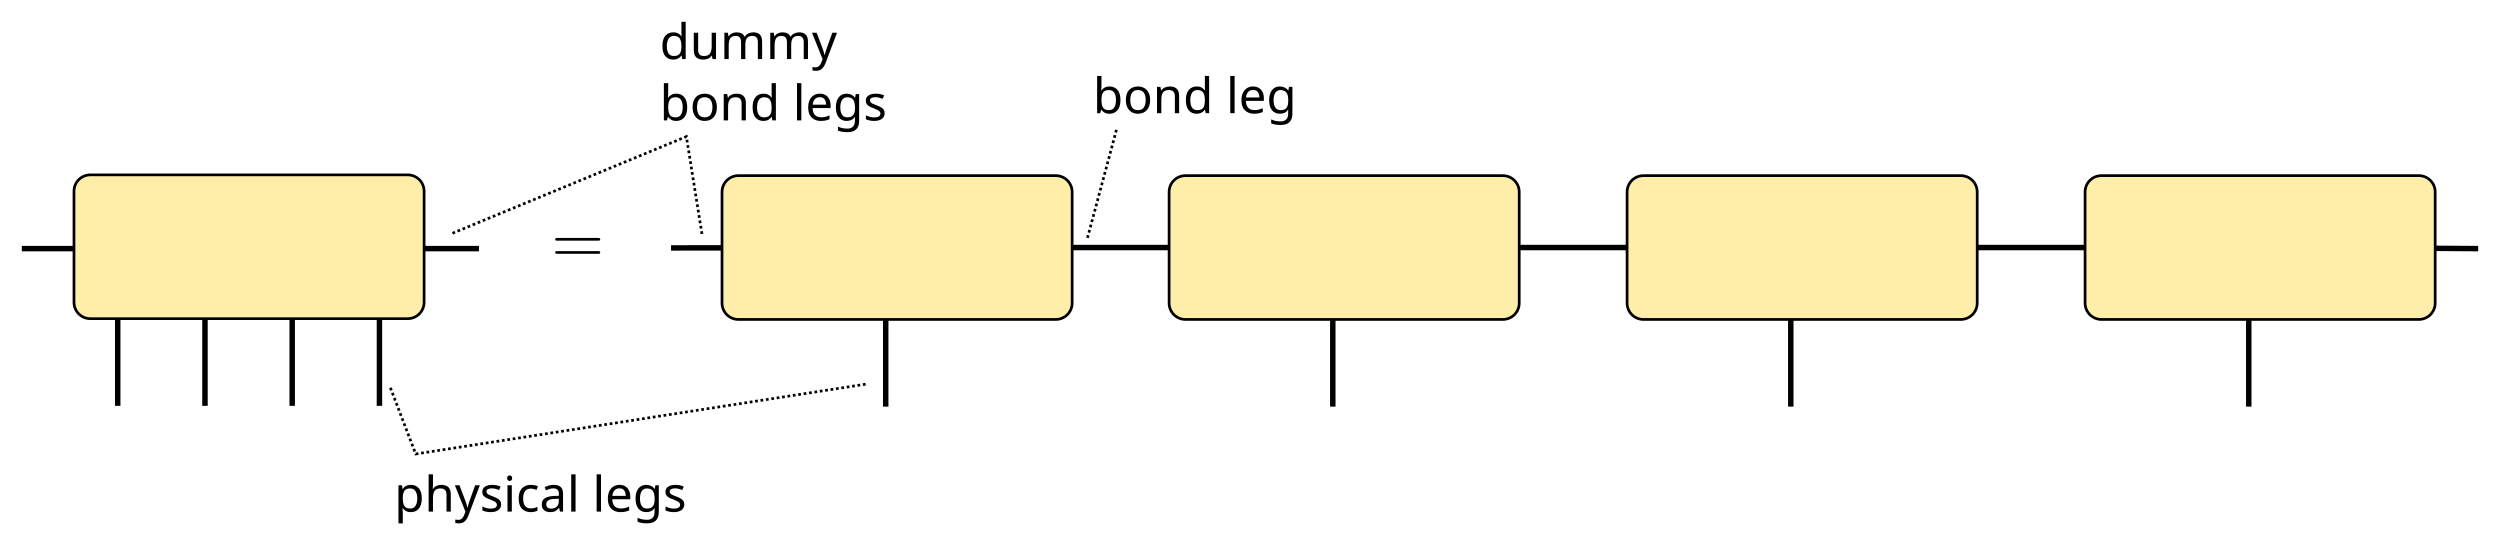
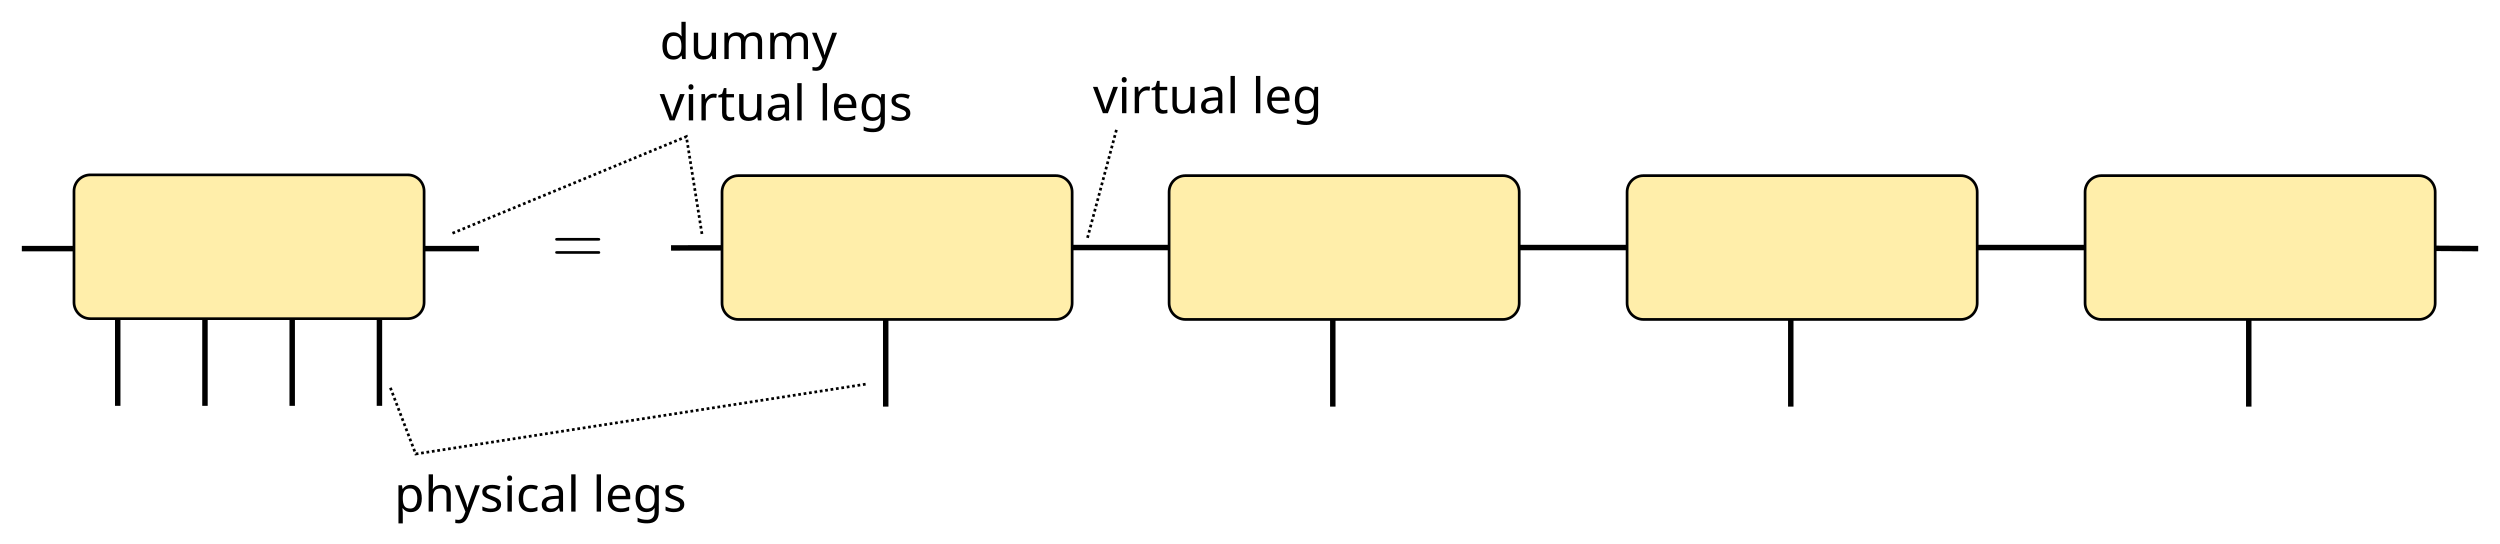
<svg xmlns="http://www.w3.org/2000/svg" xmlns:ns1="http://www.iki.fi/pav/software/textext/" width="458.532" height="99.709" id="svg73625" version="1.1">
  <defs id="defs73627" />
  <g id="layer1" transform="translate(-57.21875,-589.507)">
    <path style="fill:none;stroke:#000000;stroke-width:1px;stroke-linecap:butt;stroke-linejoin:miter;stroke-opacity:1" d="m 145.065,635.105 -83.843,0" id="path93563" />
    <path id="path93400" d="m 219.67,635.558 0,28.527" style="fill:none;stroke:#000000;stroke-width:1px;stroke-linecap:butt;stroke-linejoin:miter;stroke-opacity:1" />
    <rect ry="3" rx="3" y="621.722" x="189.647" height="26.375" width="64.215" id="rect93402" style="fill:#ffeeaa;fill-opacity:1;stroke:#000000;stroke-width:0.5;stroke-linecap:round;stroke-linejoin:miter;stroke-miterlimit:4;stroke-opacity:1;stroke-dasharray:none;stroke-dashoffset:0" />
    <path style="fill:none;stroke:#000000;stroke-width:1px;stroke-linecap:butt;stroke-linejoin:miter;stroke-opacity:1" d="m 301.67,635.558 0,28.527" id="path93404" />
    <path id="path93406" d="m 385.67,635.558 0,28.527" style="fill:none;stroke:#000000;stroke-width:1px;stroke-linecap:butt;stroke-linejoin:miter;stroke-opacity:1" />
    <path style="fill:none;stroke:#000000;stroke-width:1px;stroke-linecap:butt;stroke-linejoin:miter;stroke-opacity:1" d="m 469.67,635.558 0,28.527" id="path93408" />
    <path id="path93410" d="M 253.862,634.909 H 305.647" style="fill:none;stroke:#000000;stroke-width:1px;stroke-linecap:butt;stroke-linejoin:miter;stroke-opacity:1" />
    <path id="path93412" d="M 335.862,634.909 H 387.647" style="fill:none;stroke:#000000;stroke-width:1px;stroke-linecap:butt;stroke-linejoin:miter;stroke-opacity:1" />
    <path id="path93414" d="M 419.862,634.909 H 471.647" style="fill:none;stroke:#000000;stroke-width:1px;stroke-linecap:butt;stroke-linejoin:miter;stroke-opacity:1" />
    <path style="fill:none;stroke:#000000;stroke-width:1px;stroke-linecap:butt;stroke-linejoin:miter;stroke-opacity:1" d="m 78.812,635.416 0,28.527" id="path93416" />
    <path id="path93418" d="m 94.812,635.416 0,28.527" style="fill:none;stroke:#000000;stroke-width:1px;stroke-linecap:butt;stroke-linejoin:miter;stroke-opacity:1" />
    <path id="path93420" d="m 110.812,635.416 0,28.527" style="fill:none;stroke:#000000;stroke-width:1px;stroke-linecap:butt;stroke-linejoin:miter;stroke-opacity:1" />
    <path style="fill:none;stroke:#000000;stroke-width:1px;stroke-linecap:butt;stroke-linejoin:miter;stroke-opacity:1" d="m 126.812,635.416 0,28.527" id="path93422" />
    <rect style="fill:#ffeeaa;fill-opacity:1;stroke:#000000;stroke-width:0.5;stroke-linecap:round;stroke-linejoin:miter;stroke-miterlimit:4;stroke-opacity:1;stroke-dasharray:none;stroke-dashoffset:0" id="rect93424" width="64.215" height="26.375" x="70.789" y="621.579" rx="3" ry="3" />
    <g style="font-style:normal;font-variant:normal;font-weight:normal;font-stretch:normal;letter-spacing:normal;word-spacing:normal;text-anchor:start;fill:none;stroke:#000000;stroke-linecap:butt;stroke-linejoin:miter;stroke-miterlimit:10.433;stroke-opacity:1;stroke-dasharray:none;stroke-dashoffset:0" ns1:preamble="/home/milan/phd/Dokumente/tex/graphics/svg_mathbbm.tex" ns1:text="$=$" word-spacing="normal" letter-spacing="normal" font-size-adjust="none" font-stretch="normal" font-weight="normal" font-variant="normal" font-style="normal" stroke-miterlimit="10.433" xml:space="preserve" transform="matrix(1.25,0,0,-1.25,-120.9456,1521.615)" id="g93426">
      <path id="path93428" d="m 230.27,710.37 0.03,0 0.02,0 0.03,0 0.02,0.01 0.01,0 0.02,0 0.01,0 0.02,0 0.01,0 0.01,0.01 0.02,0 0.01,0 0.01,0.01 0.01,0 0.02,0.01 0.01,0 0.01,0.01 0.01,0.01 0.01,0.01 0.01,0.01 0,0.01 0.01,0 0,0.01 0,0 0.01,0.01 0,0.01 0,0 0,0.01 0.01,0.01 0,0 0,0.01 0,0.01 0,0.01 0,0.01 0,0 0,0.01 0,0.01 c 0,0.2 -0.18,0.2 -0.32,0.2 h -5.96 c -0.14,0 -0.33,0 -0.33,-0.2 0,-0.2 0.19,-0.2 0.34,-0.2 z" style="fill:#000000;stroke-width:0" />
      <path id="path93430" d="m 230.28,708.45 0.01,0 0.01,0 0.03,0 0.03,0 0.01,0 0.02,0 0.01,0 0.01,0 0.02,0 0.01,0.01 0.02,0 0.01,0 0.01,0.01 0.01,0 0.02,0.01 0.01,0 0.01,0.01 0.01,0 0.01,0.01 0.01,0.01 0.01,0.01 0,0 0,0.01 0.01,0.01 0,0 0,0.01 0.01,0 0,0.01 0,0.01 0,0 0.01,0.01 0,0.01 0,0 0,0.01 0,0.01 0,0.01 0,0.01 0,0.01 0,0.01 c 0,0.19 -0.18,0.19 -0.33,0.19 h -5.94 c -0.15,0 -0.34,0 -0.34,-0.19 0,-0.2 0.19,-0.2 0.33,-0.2 z" style="fill:#000000;stroke-width:0" />
    </g>
    <rect style="fill:#ffeeaa;fill-opacity:1;stroke:#000000;stroke-width:0.5;stroke-linecap:round;stroke-linejoin:miter;stroke-miterlimit:4;stroke-dasharray:none;stroke-dashoffset:0;stroke-opacity:1" id="rect93432" width="64.215" height="26.375" x="439.647" y="621.722" rx="3" ry="3" />
    <rect ry="3" rx="3" y="621.722" x="355.647" height="26.375" width="64.215" id="rect93434" style="fill:#ffeeaa;fill-opacity:1;stroke:#000000;stroke-width:0.5;stroke-linecap:round;stroke-linejoin:miter;stroke-miterlimit:4;stroke-opacity:1;stroke-dasharray:none;stroke-dashoffset:0" />
    <rect style="fill:#ffeeaa;fill-opacity:1;stroke:#000000;stroke-width:0.5;stroke-linecap:round;stroke-linejoin:miter;stroke-miterlimit:4;stroke-opacity:1;stroke-dasharray:none;stroke-dashoffset:0" id="rect93436" width="64.215" height="26.375" x="271.647" y="621.722" rx="3" ry="3" />
    <path style="display:inline;fill:none;stroke:#000000;stroke-width:1px;stroke-linecap:butt;stroke-linejoin:miter;stroke-opacity:1" d="m 189.647,634.963 -9.352,0.016" id="path93438" />
    <path style="fill:none;stroke:#000000;stroke-width:1px;stroke-linecap:butt;stroke-linejoin:miter;stroke-opacity:1" d="m 503.862,635.055 7.889,0.05" id="path93440" />
    <text xml:space="preserve" style="font-style:normal;font-weight:normal;line-height:0%;font-family:sans-serif;letter-spacing:0px;word-spacing:0px;fill:#000000;fill-opacity:1;stroke:none" x="178.214" y="600.345" id="text90345-2">
      <tspan id="tspan90347-0" x="178.214" y="600.345" style="font-size:9px;line-height:1.25;font-family:sans-serif">dummy </tspan>
-       <tspan x="178.214" y="611.595" id="tspan90351-9" style="font-size:9px;line-height:1.25;font-family:sans-serif">bond legs</tspan>
+       <tspan x="178.214" y="611.595" id="tspan90351-9" style="font-size:9px;line-height:1.25;font-family:sans-serif">virtual legs</tspan>
    </text>
    <text xml:space="preserve" style="font-style:normal;font-weight:normal;line-height:0%;font-family:sans-serif;letter-spacing:0px;word-spacing:0px;fill:#000000;fill-opacity:1;stroke:none" x="257.68" y="610.273" id="text93670">
-       <tspan id="tspan93672" x="257.68" y="610.273" style="font-size:9px;line-height:1.25;font-family:sans-serif">bond leg</tspan>
+       <tspan id="tspan93672" x="257.68" y="610.273" style="font-size:9px;line-height:1.25;font-family:sans-serif">virtual leg</tspan>
    </text>
    <text xml:space="preserve" style="font-style:normal;font-weight:normal;line-height:0%;font-family:sans-serif;letter-spacing:0px;word-spacing:0px;fill:#000000;fill-opacity:1;stroke:none" x="129.537" y="683.344" id="text93674">
      <tspan x="129.537" y="683.344" id="tspan93678" style="font-size:9px;line-height:1.25;font-family:sans-serif">physical legs</tspan>
    </text>
    <path style="fill:none;stroke:#000000;stroke-width:0.5;stroke-linecap:butt;stroke-linejoin:miter;stroke-miterlimit:4;stroke-opacity:1;stroke-dasharray:0.5, 0.5;stroke-dashoffset:0" d="m 256.68,633.13 5.357,-20" id="path93682" />
    <path style="fill:none;stroke:#000000;stroke-width:0.5;stroke-linecap:butt;stroke-linejoin:miter;stroke-miterlimit:4;stroke-opacity:1;stroke-dasharray:0.5, 0.5;stroke-dashoffset:0" d="m 128.823,660.63 4.643,12.143 82.857,-12.857" id="path93684" />
    <path style="fill:none;stroke:#000000;stroke-width:0.5;stroke-linecap:butt;stroke-linejoin:miter;stroke-miterlimit:4;stroke-opacity:1;stroke-dasharray:0.5, 0.5;stroke-dashoffset:0" d="m 185.965,632.416 -2.857,-17.857 -43.214,17.857" id="path93686" />
  </g>
</svg>
